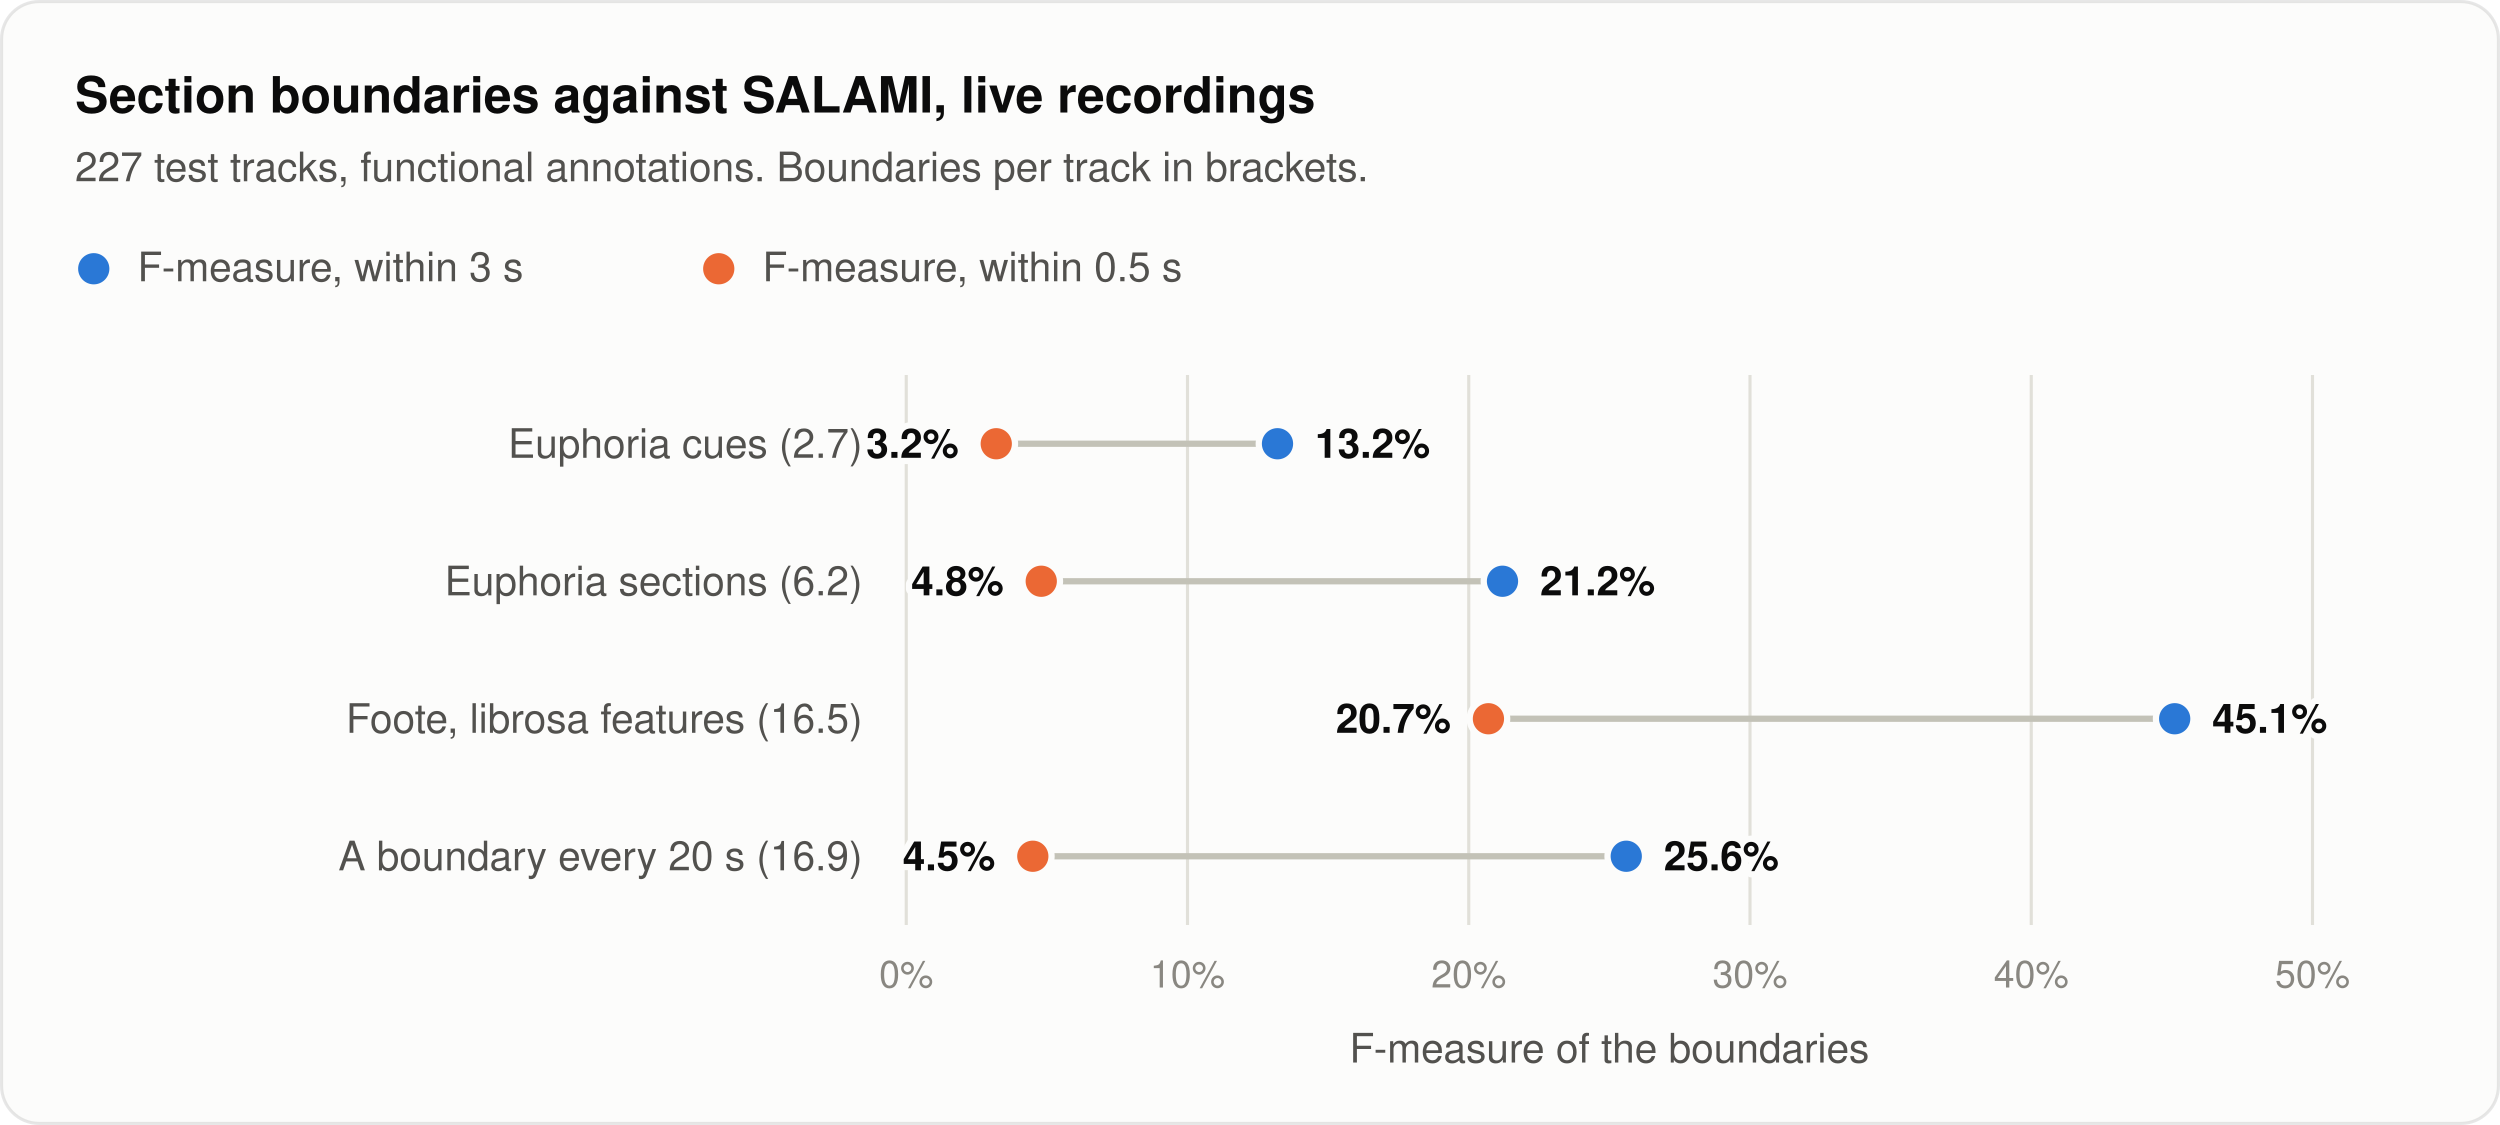
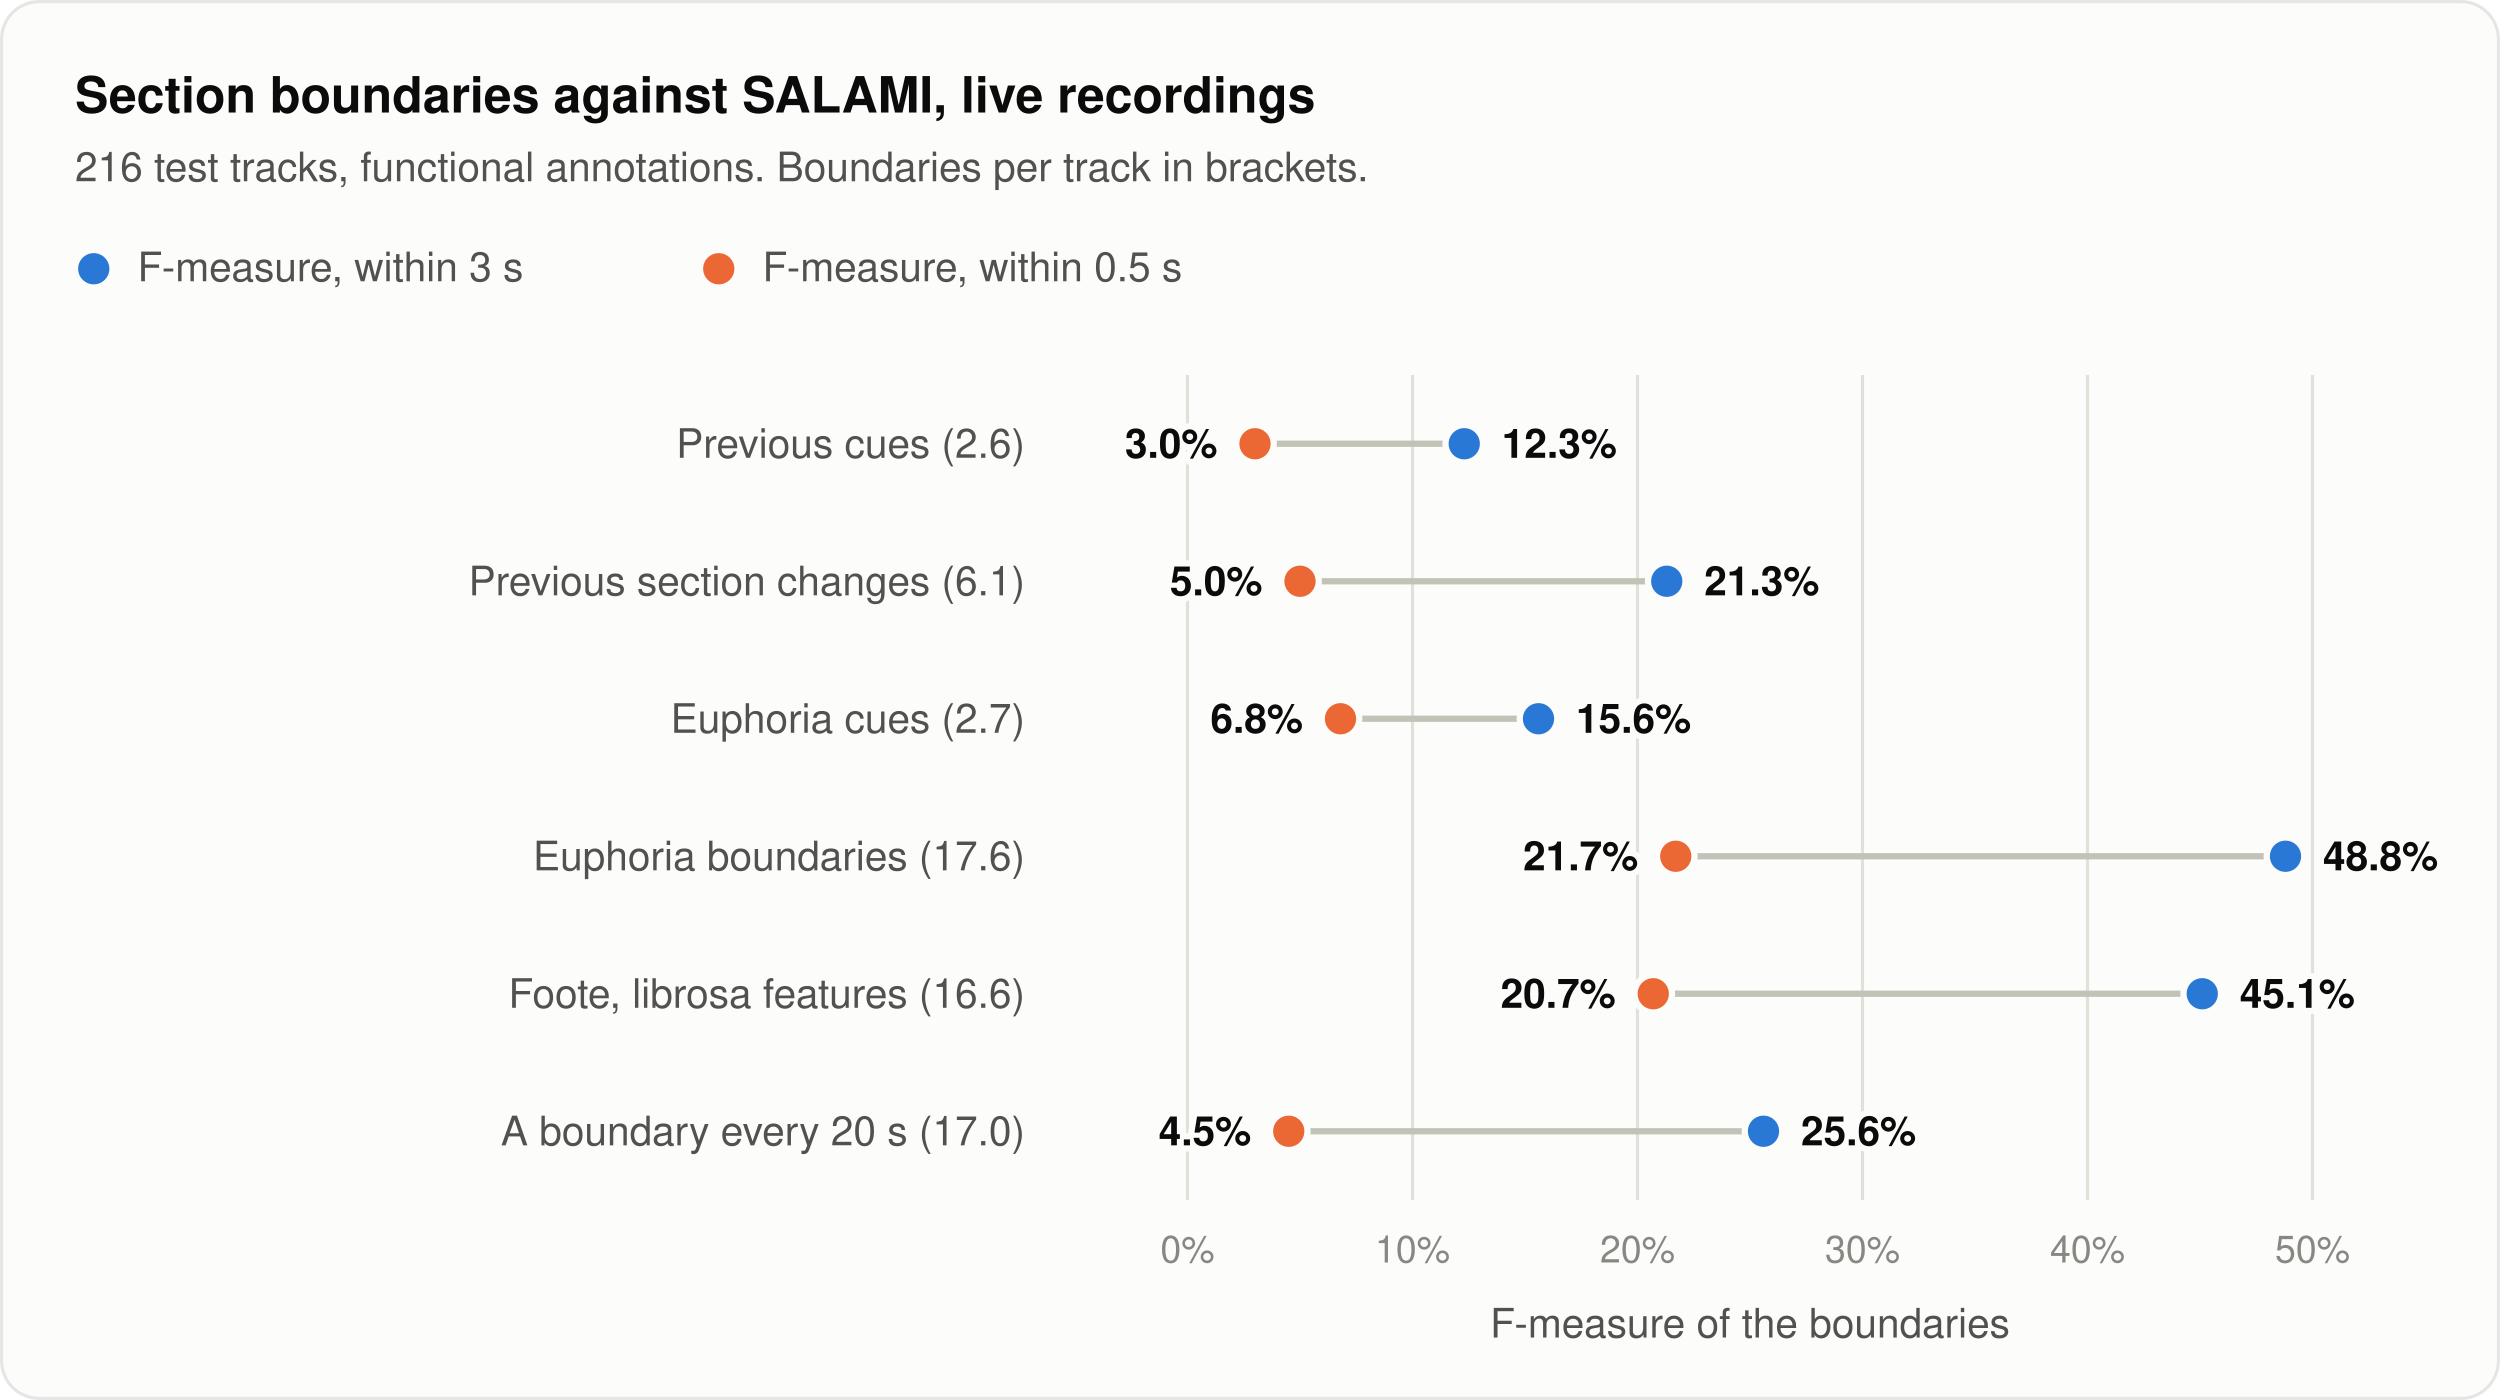
- <svg xmlns="http://www.w3.org/2000/svg" width="800" height="360" viewBox="0 0 800 360" role="img" aria-labelledby="chart-title chart-desc" font-family="system-ui, -apple-system, &quot;Segoe UI&quot;, Helvetica, Arial, sans-serif">
+ <svg xmlns="http://www.w3.org/2000/svg" width="800" height="448" viewBox="0 0 800 448" role="img" aria-labelledby="chart-title chart-desc" font-family="system-ui, -apple-system, &quot;Segoe UI&quot;, Helvetica, Arial, sans-serif">
  <style>
.surface { fill: #fcfcfb; stroke: rgba(11,11,11,0.10); }
.title { fill: #0b0b0b; font-size: 16px; font-weight: 600; }
.subtitle { fill: #52514e; font-size: 13px; }
.label { fill: #52514e; font-size: 13px; }
.value { fill: #0b0b0b; font-size: 13px; font-weight: 600; }
.tick { fill: #898781; font-size: 12px; font-variant-numeric: tabular-nums; }
.grid { stroke: #e1e0d9; stroke-width: 1; fill: none; }
.axis { stroke: #c3c2b7; stroke-width: 1; fill: none; }
.reference { stroke: #898781; stroke-width: 1.5; fill: none; }
.bracket { stroke: #52514e; stroke-width: 1.5; fill: none; }
.connector { stroke: #c3c2b7; stroke-width: 2; fill: none; stroke-linecap: round; }
.series-fill { fill: #2a78d6; }
.series-1-fill { fill: #2a78d6; }
.series-2-fill { fill: #eb6834; }
+ .series-3-fill { fill: #1baf7a; }
.ring { stroke: #fcfcfb; stroke-width: 2; }
.halo { stroke: #fcfcfb; stroke-width: 4px; stroke-linejoin: round; paint-order: stroke; }
@media (prefers-color-scheme: dark) {
  .surface { fill: #1a1a19; stroke: rgba(255,255,255,0.10); }
  .title, .value { fill: #f0efec; }
  .subtitle, .label { fill: #c3c2b7; }
  .grid { stroke: #2c2c2a; }
  .axis, .connector { stroke: #383835; }
  .bracket { stroke: #c3c2b7; }
  .series-fill, .series-1-fill { fill: #3987e5; }
  .series-2-fill { fill: #d95926; }
+   .series-3-fill { fill: #199e70; }
  .ring, .halo { stroke: #1a1a19; }
}
</style>
-   <rect x="0.5" y="0.5" width="799" height="359" rx="12" class="surface" />
+   <rect x="0.5" y="0.5" width="799" height="447" rx="12" class="surface" />
  <text x="24" y="36" class="title" text-anchor="start">Section boundaries against SALAMI, live recordings</text>
-   <text x="24" y="58" class="subtitle" text-anchor="start">227 test tracks, functional annotations. Boundaries per track in brackets.</text>
+   <text x="24" y="58" class="subtitle" text-anchor="start">216 test tracks, functional annotations. Boundaries per track in brackets.</text>
  <circle cx="30" cy="86" r="6" class="series-1-fill ring" />
  <text x="44" y="90" class="label" text-anchor="start">F-measure, within 3 s</text>
  <circle cx="230" cy="86" r="6" class="series-2-fill ring" />
  <text x="244" y="90" class="label" text-anchor="start">F-measure, within 0.5 s</text>
-   <line x1="290" y1="120" x2="290" y2="296" class="grid" />
-   <text x="290" y="316" class="tick" text-anchor="middle">0%</text>
-   <line x1="380" y1="120" x2="380" y2="296" class="grid" />
-   <text x="380" y="316" class="tick" text-anchor="middle">10%</text>
-   <line x1="470" y1="120" x2="470" y2="296" class="grid" />
-   <text x="470" y="316" class="tick" text-anchor="middle">20%</text>
-   <line x1="560" y1="120" x2="560" y2="296" class="grid" />
-   <text x="560" y="316" class="tick" text-anchor="middle">30%</text>
-   <line x1="650" y1="120" x2="650" y2="296" class="grid" />
-   <text x="650" y="316" class="tick" text-anchor="middle">40%</text>
-   <line x1="740" y1="120" x2="740" y2="296" class="grid" />
-   <text x="740" y="316" class="tick" text-anchor="middle">50%</text>
-   <text x="515" y="340" class="label" text-anchor="middle">F-measure of the boundaries</text>
-   <text x="276" y="146.5" class="label" text-anchor="end">Euphoria cues (2.7)</text>
-   <line x1="318.8" y1="142" x2="408.8" y2="142" class="connector" />
-   <circle cx="408.8" cy="142" r="6" class="series-1-fill ring" />
-   <circle cx="318.8" cy="142" r="6" class="series-2-fill ring" />
-   <text x="420.8" y="146.5" class="value halo" text-anchor="start">13.2%</text>
-   <text x="306.8" y="146.5" class="value halo" text-anchor="end">3.2%</text>
-   <text x="276" y="190.5" class="label" text-anchor="end">Euphoria sections (6.2)</text>
-   <line x1="333.2" y1="186" x2="480.8" y2="186" class="connector" />
-   <circle cx="480.8" cy="186" r="6" class="series-1-fill ring" />
-   <circle cx="333.2" cy="186" r="6" class="series-2-fill ring" />
-   <text x="492.8" y="190.5" class="value halo" text-anchor="start">21.2%</text>
-   <text x="321.2" y="190.5" class="value halo" text-anchor="end">4.8%</text>
-   <text x="276" y="234.5" class="label" text-anchor="end">Foote, librosa features (16.5)</text>
-   <line x1="476.3" y1="230" x2="695.9" y2="230" class="connector" />
-   <circle cx="695.9" cy="230" r="6" class="series-1-fill ring" />
-   <circle cx="476.3" cy="230" r="6" class="series-2-fill ring" />
-   <text x="707.9" y="234.5" class="value halo" text-anchor="start">45.1%</text>
-   <text x="464.3" y="234.5" class="value halo" text-anchor="end">20.7%</text>
-   <text x="276" y="278.5" class="label" text-anchor="end">A boundary every 20 s (16.9)</text>
-   <line x1="330.5" y1="274" x2="520.4" y2="274" class="connector" />
-   <circle cx="520.4" cy="274" r="6" class="series-1-fill ring" />
-   <circle cx="330.5" cy="274" r="6" class="series-2-fill ring" />
-   <text x="532.4" y="278.5" class="value halo" text-anchor="start">25.6%</text>
-   <text x="318.5" y="278.5" class="value halo" text-anchor="end">4.5%</text>
+   <line x1="380" y1="120" x2="380" y2="384" class="grid" />
+   <text x="380" y="404" class="tick" text-anchor="middle">0%</text>
+   <line x1="452" y1="120" x2="452" y2="384" class="grid" />
+   <text x="452" y="404" class="tick" text-anchor="middle">10%</text>
+   <line x1="524" y1="120" x2="524" y2="384" class="grid" />
+   <text x="524" y="404" class="tick" text-anchor="middle">20%</text>
+   <line x1="596" y1="120" x2="596" y2="384" class="grid" />
+   <text x="596" y="404" class="tick" text-anchor="middle">30%</text>
+   <line x1="668" y1="120" x2="668" y2="384" class="grid" />
+   <text x="668" y="404" class="tick" text-anchor="middle">40%</text>
+   <line x1="740" y1="120" x2="740" y2="384" class="grid" />
+   <text x="740" y="404" class="tick" text-anchor="middle">50%</text>
+   <text x="560" y="428" class="label" text-anchor="middle">F-measure of the boundaries</text>
+   <text x="328" y="146.5" class="label" text-anchor="end">Previous cues (2.6)</text>
+   <line x1="401.6" y1="142" x2="468.56" y2="142" class="connector" />
+   <circle cx="468.56" cy="142" r="6" class="series-1-fill ring" />
+   <circle cx="401.6" cy="142" r="6" class="series-2-fill ring" />
+   <text x="480.56" y="146.5" class="value halo" text-anchor="start">12.3%</text>
+   <text x="389.6" y="146.5" class="value halo" text-anchor="end">3.0%</text>
+   <text x="328" y="190.5" class="label" text-anchor="end">Previous section changes (6.1)</text>
+   <line x1="416" y1="186" x2="533.36" y2="186" class="connector" />
+   <circle cx="533.36" cy="186" r="6" class="series-1-fill ring" />
+   <circle cx="416" cy="186" r="6" class="series-2-fill ring" />
+   <text x="545.36" y="190.5" class="value halo" text-anchor="start">21.3%</text>
+   <text x="404" y="190.5" class="value halo" text-anchor="end">5.0%</text>
+   <text x="328" y="234.5" class="label" text-anchor="end">Euphoria cues (2.7)</text>
+   <line x1="428.96" y1="230" x2="492.32" y2="230" class="connector" />
+   <circle cx="492.32" cy="230" r="6" class="series-1-fill ring" />
+   <circle cx="428.96" cy="230" r="6" class="series-2-fill ring" />
+   <text x="504.32" y="234.5" class="value halo" text-anchor="start">15.6%</text>
+   <text x="416.96" y="234.5" class="value halo" text-anchor="end">6.8%</text>
+   <text x="328" y="278.5" class="label" text-anchor="end">Euphoria boundaries (17.6)</text>
+   <line x1="536.24" y1="274" x2="731.36" y2="274" class="connector" />
+   <circle cx="731.36" cy="274" r="6" class="series-1-fill ring" />
+   <circle cx="536.24" cy="274" r="6" class="series-2-fill ring" />
+   <text x="743.36" y="278.5" class="value halo" text-anchor="start">48.8%</text>
+   <text x="524.24" y="278.5" class="value halo" text-anchor="end">21.7%</text>
+   <text x="328" y="322.5" class="label" text-anchor="end">Foote, librosa features (16.6)</text>
+   <line x1="529.04" y1="318" x2="704.72" y2="318" class="connector" />
+   <circle cx="704.72" cy="318" r="6" class="series-1-fill ring" />
+   <circle cx="529.04" cy="318" r="6" class="series-2-fill ring" />
+   <text x="716.72" y="322.5" class="value halo" text-anchor="start">45.1%</text>
+   <text x="517.04" y="322.5" class="value halo" text-anchor="end">20.7%</text>
+   <text x="328" y="366.5" class="label" text-anchor="end">A boundary every 20 s (17.0)</text>
+   <line x1="412.4" y1="362" x2="564.32" y2="362" class="connector" />
+   <circle cx="564.32" cy="362" r="6" class="series-1-fill ring" />
+   <circle cx="412.4" cy="362" r="6" class="series-2-fill ring" />
+   <text x="576.32" y="366.5" class="value halo" text-anchor="start">25.6%</text>
+   <text x="400.4" y="366.5" class="value halo" text-anchor="end">4.5%</text>
</svg>
